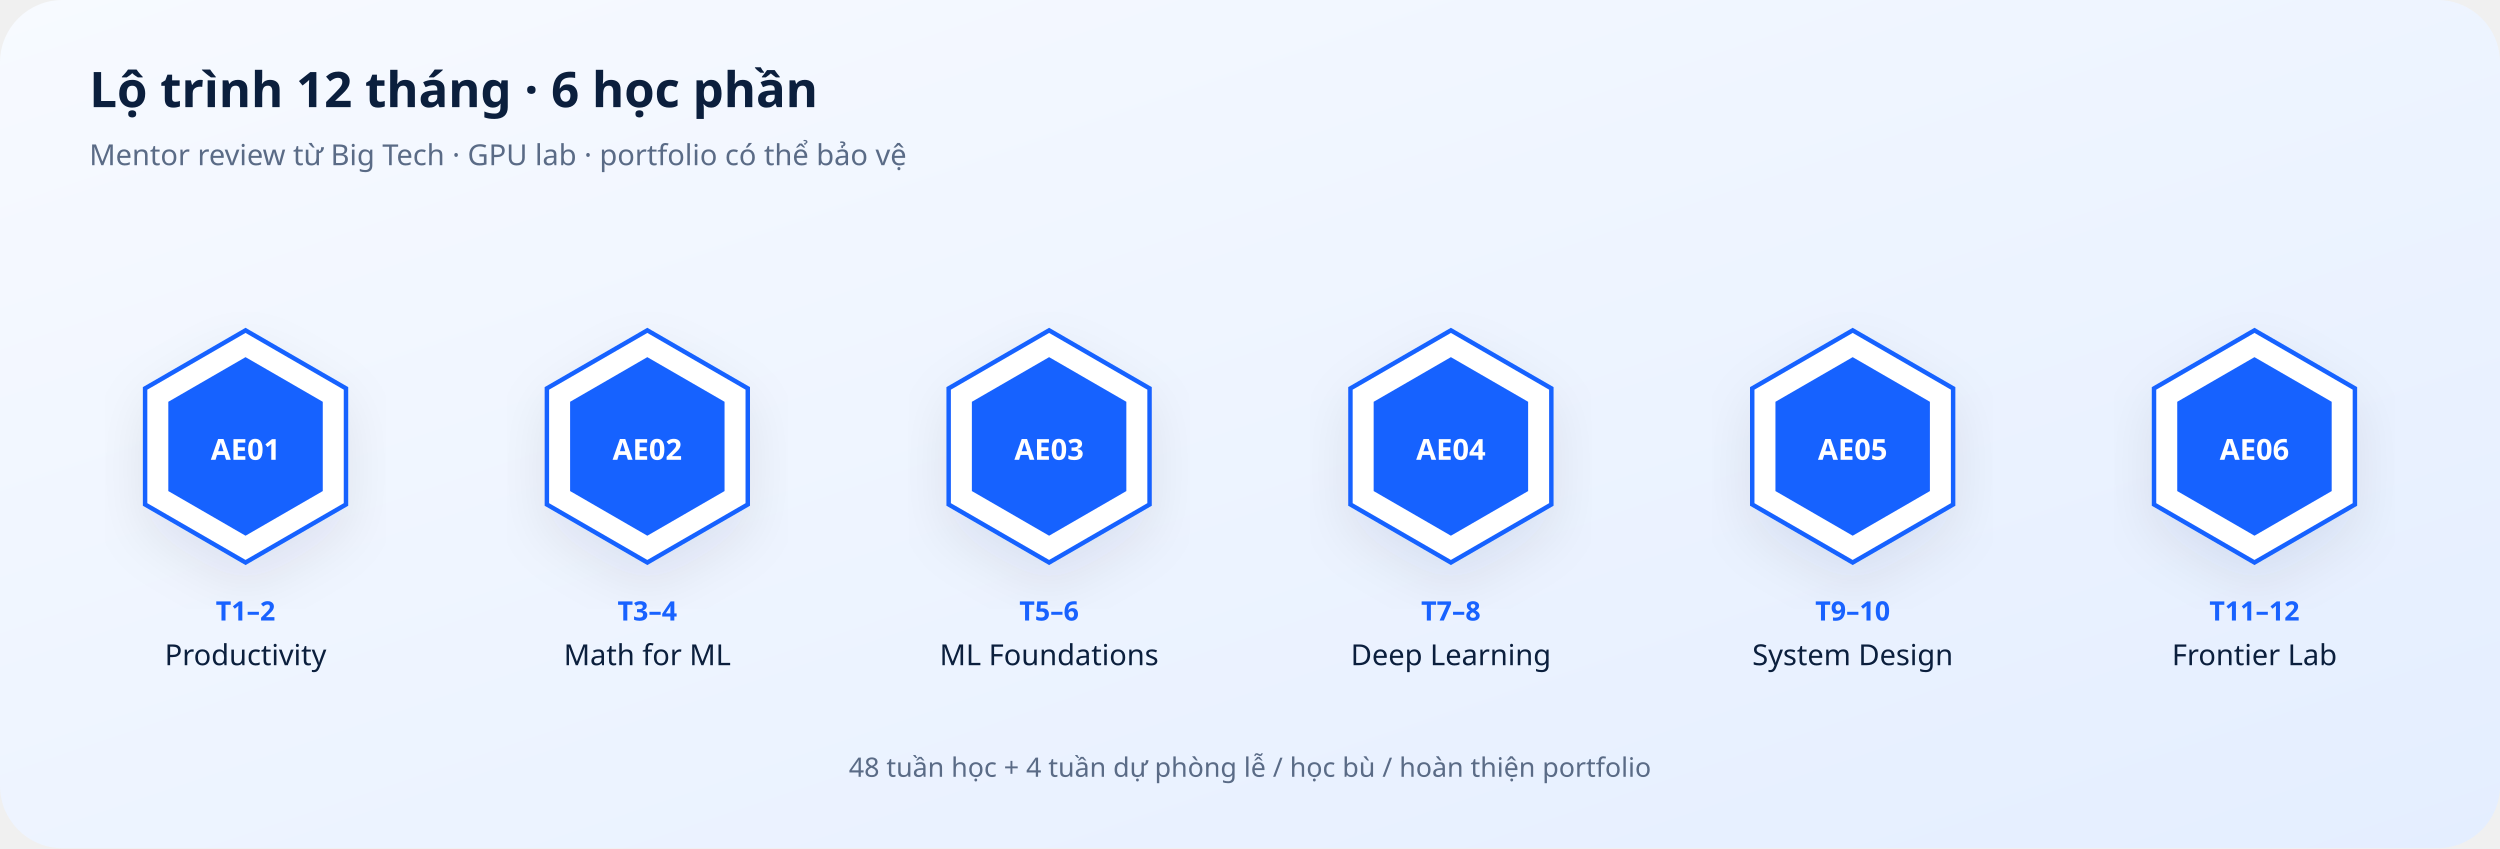
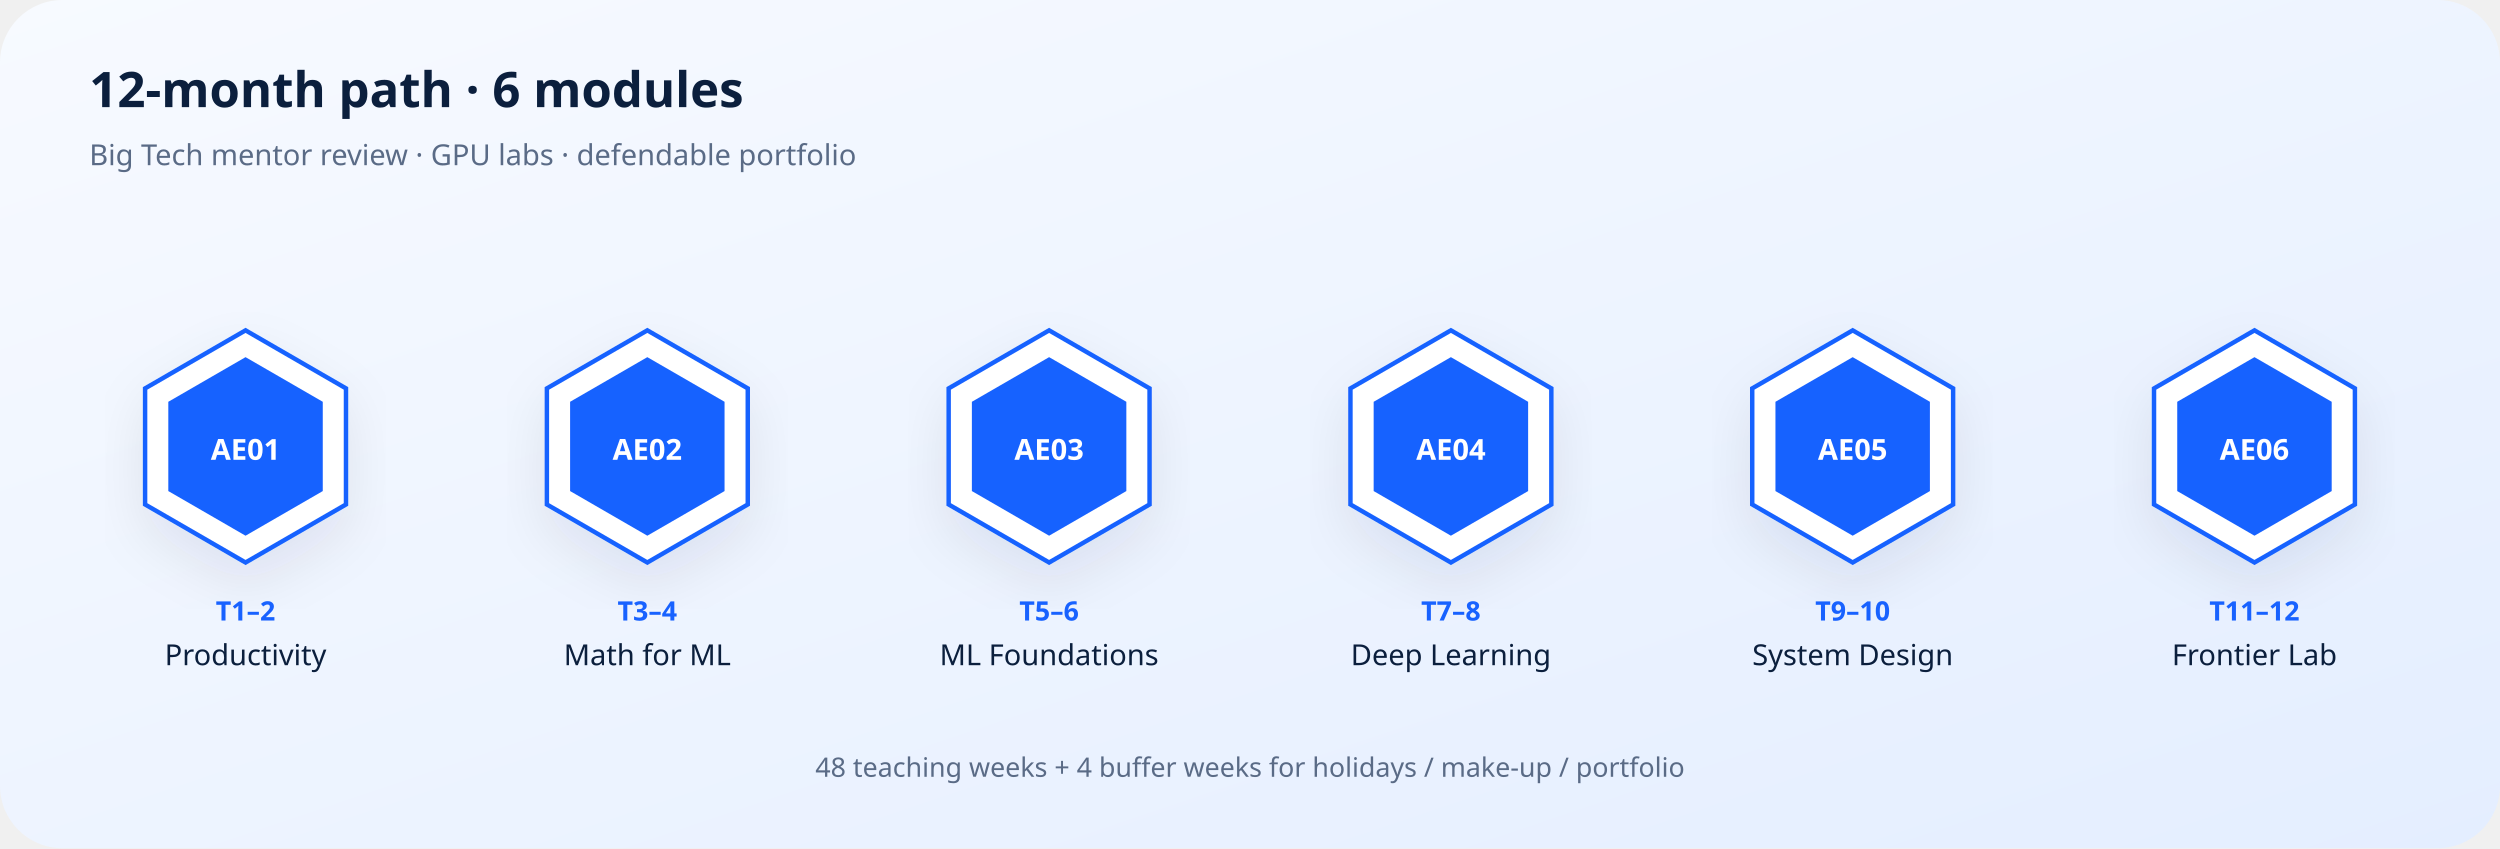
- <svg xmlns="http://www.w3.org/2000/svg" viewBox="0 0 1120 380" role="img" aria-label="Lộ trình 12 tháng sáu học phần AE01 đến AE06">
+ <svg xmlns="http://www.w3.org/2000/svg" viewBox="0 0 1120 380" role="img" aria-label="12-month path, six modules AE01 to AE06">
  <defs>
    <linearGradient id="gline" x1="0" y1="0" x2="1" y2="0">
      <stop offset="0%" stop-color="#7AA4FF" />
      <stop offset="100%" stop-color="#1862FF" />
    </linearGradient>
    <linearGradient id="gcard" x1="0" y1="0" x2="1" y2="1">
      <stop offset="0%" stop-color="#F7FAFF" />
      <stop offset="100%" stop-color="#E4EEFF" />
    </linearGradient>
    <filter id="soft" x="-20%" y="-20%" width="140%" height="140%">
      <feDropShadow dx="0" dy="10" stdDeviation="12" flood-color="#0B1F3D" flood-opacity="0.08" />
    </filter>
  </defs>
  <rect width="1120" height="380" rx="28" fill="url(#gcard)" />
-   <text x="40" y="48" font-family="Sora, Be Vietnam Pro, ui-sans-serif, system-ui, sans-serif" font-size="22" font-weight="700" fill="#0B1F3D">Lộ trình 12 tháng · 6 học phần</text>
-   <text x="40" y="74" font-family="Sora, Be Vietnam Pro, ui-sans-serif, system-ui, sans-serif" font-size="13" fill="#5A6B86">Mentor review từ Big Tech · GPU lab · portfolio có thể bảo vệ</text>
+   <text x="40" y="48" font-family="Sora, Be Vietnam Pro, ui-sans-serif, system-ui, sans-serif" font-size="22" font-weight="700" fill="#0B1F3D">12-month path · 6 modules</text>
+   <text x="40" y="74" font-family="Sora, Be Vietnam Pro, ui-sans-serif, system-ui, sans-serif" font-size="13" fill="#5A6B86">Big Tech mentor review · GPU labs · defendable portfolio</text>
  <path d="M110 200 H1010" stroke="url(#gline)" stroke-width="6" stroke-linecap="round" />
  <g filter="url(#soft)">
    <polygon points="110.0,148.0 155.0,174.0 155.0,226.0 110.0,252.0 65.0,226.0 65.0,174.0" fill="#FFFFFF" stroke="#1862FF" stroke-width="2" />
    <polygon points="110.0,160.0 144.6,180.0 144.6,220.0 110.0,240.0 75.4,220.0 75.4,180.0" fill="#1862FF" />
    <text x="110" y="206" text-anchor="middle" font-family="Sora, Be Vietnam Pro, ui-sans-serif, system-ui, sans-serif" font-size="13" font-weight="700" fill="#FFFFFF">AE01</text>
  </g>
  <text x="110" y="278" text-anchor="middle" font-family="Sora, Be Vietnam Pro, ui-sans-serif, system-ui, sans-serif" font-size="12" font-weight="700" fill="#1862FF">T1–2</text>
  <text x="110" y="298" text-anchor="middle" font-family="Sora, Be Vietnam Pro, ui-sans-serif, system-ui, sans-serif" font-size="13" fill="#0B1F3D">Productivity</text>
  <g filter="url(#soft)">
    <polygon points="290.0,148.0 335.0,174.0 335.0,226.0 290.0,252.0 245.0,226.0 245.0,174.0" fill="#FFFFFF" stroke="#1862FF" stroke-width="2" />
    <polygon points="290.0,160.0 324.6,180.0 324.6,220.0 290.0,240.0 255.4,220.0 255.4,180.0" fill="#1862FF" />
    <text x="290" y="206" text-anchor="middle" font-family="Sora, Be Vietnam Pro, ui-sans-serif, system-ui, sans-serif" font-size="13" font-weight="700" fill="#FFFFFF">AE02</text>
  </g>
  <text x="290" y="278" text-anchor="middle" font-family="Sora, Be Vietnam Pro, ui-sans-serif, system-ui, sans-serif" font-size="12" font-weight="700" fill="#1862FF">T3–4</text>
  <text x="290" y="298" text-anchor="middle" font-family="Sora, Be Vietnam Pro, ui-sans-serif, system-ui, sans-serif" font-size="13" fill="#0B1F3D">Math for ML</text>
  <g filter="url(#soft)">
    <polygon points="470.0,148.0 515.0,174.0 515.0,226.0 470.0,252.0 425.0,226.0 425.0,174.0" fill="#FFFFFF" stroke="#1862FF" stroke-width="2" />
    <polygon points="470.0,160.0 504.6,180.0 504.6,220.0 470.0,240.0 435.4,220.0 435.4,180.0" fill="#1862FF" />
    <text x="470" y="206" text-anchor="middle" font-family="Sora, Be Vietnam Pro, ui-sans-serif, system-ui, sans-serif" font-size="13" font-weight="700" fill="#FFFFFF">AE03</text>
  </g>
  <text x="470" y="278" text-anchor="middle" font-family="Sora, Be Vietnam Pro, ui-sans-serif, system-ui, sans-serif" font-size="12" font-weight="700" fill="#1862FF">T5–6</text>
  <text x="470" y="298" text-anchor="middle" font-family="Sora, Be Vietnam Pro, ui-sans-serif, system-ui, sans-serif" font-size="13" fill="#0B1F3D">ML Foundations</text>
  <g filter="url(#soft)">
    <polygon points="650.0,148.0 695.0,174.0 695.0,226.0 650.0,252.0 605.0,226.0 605.0,174.0" fill="#FFFFFF" stroke="#1862FF" stroke-width="2" />
    <polygon points="650.0,160.0 684.6,180.0 684.6,220.0 650.0,240.0 615.4,220.0 615.4,180.0" fill="#1862FF" />
    <text x="650" y="206" text-anchor="middle" font-family="Sora, Be Vietnam Pro, ui-sans-serif, system-ui, sans-serif" font-size="13" font-weight="700" fill="#FFFFFF">AE04</text>
  </g>
  <text x="650" y="278" text-anchor="middle" font-family="Sora, Be Vietnam Pro, ui-sans-serif, system-ui, sans-serif" font-size="12" font-weight="700" fill="#1862FF">T7–8</text>
  <text x="650" y="298" text-anchor="middle" font-family="Sora, Be Vietnam Pro, ui-sans-serif, system-ui, sans-serif" font-size="13" fill="#0B1F3D">Deep Learning</text>
  <g filter="url(#soft)">
    <polygon points="830.0,148.0 875.0,174.0 875.0,226.0 830.0,252.0 785.0,226.0 785.0,174.0" fill="#FFFFFF" stroke="#1862FF" stroke-width="2" />
    <polygon points="830.0,160.0 864.6,180.0 864.6,220.0 830.0,240.0 795.4,220.0 795.4,180.0" fill="#1862FF" />
    <text x="830" y="206" text-anchor="middle" font-family="Sora, Be Vietnam Pro, ui-sans-serif, system-ui, sans-serif" font-size="13" font-weight="700" fill="#FFFFFF">AE05</text>
  </g>
  <text x="830" y="278" text-anchor="middle" font-family="Sora, Be Vietnam Pro, ui-sans-serif, system-ui, sans-serif" font-size="12" font-weight="700" fill="#1862FF">T9–10</text>
  <text x="830" y="298" text-anchor="middle" font-family="Sora, Be Vietnam Pro, ui-sans-serif, system-ui, sans-serif" font-size="13" fill="#0B1F3D">System Design</text>
  <g filter="url(#soft)">
    <polygon points="1010.0,148.0 1055.0,174.0 1055.0,226.0 1010.0,252.0 965.0,226.0 965.0,174.0" fill="#FFFFFF" stroke="#1862FF" stroke-width="2" />
    <polygon points="1010.0,160.0 1044.6,180.0 1044.6,220.0 1010.0,240.0 975.4,220.0 975.4,180.0" fill="#1862FF" />
    <text x="1010" y="206" text-anchor="middle" font-family="Sora, Be Vietnam Pro, ui-sans-serif, system-ui, sans-serif" font-size="13" font-weight="700" fill="#FFFFFF">AE06</text>
  </g>
  <text x="1010" y="278" text-anchor="middle" font-family="Sora, Be Vietnam Pro, ui-sans-serif, system-ui, sans-serif" font-size="12" font-weight="700" fill="#1862FF">T11–12</text>
  <text x="1010" y="298" text-anchor="middle" font-family="Sora, Be Vietnam Pro, ui-sans-serif, system-ui, sans-serif" font-size="13" fill="#0B1F3D">Frontier Lab</text>
-   <text x="560" y="348" text-anchor="middle" font-family="Sora, Be Vietnam Pro, ui-sans-serif, system-ui, sans-serif" font-size="12" fill="#5A6B86">48 tuần học + 4 tuần dự phòng lễ / học bù / hoàn thiện portfolio</text>
+   <text x="560" y="348" text-anchor="middle" font-family="Sora, Be Vietnam Pro, ui-sans-serif, system-ui, sans-serif" font-size="12" fill="#5A6B86">48 teaching weeks + 4 buffer weeks for holidays / make-up / portfolio</text>
</svg>
